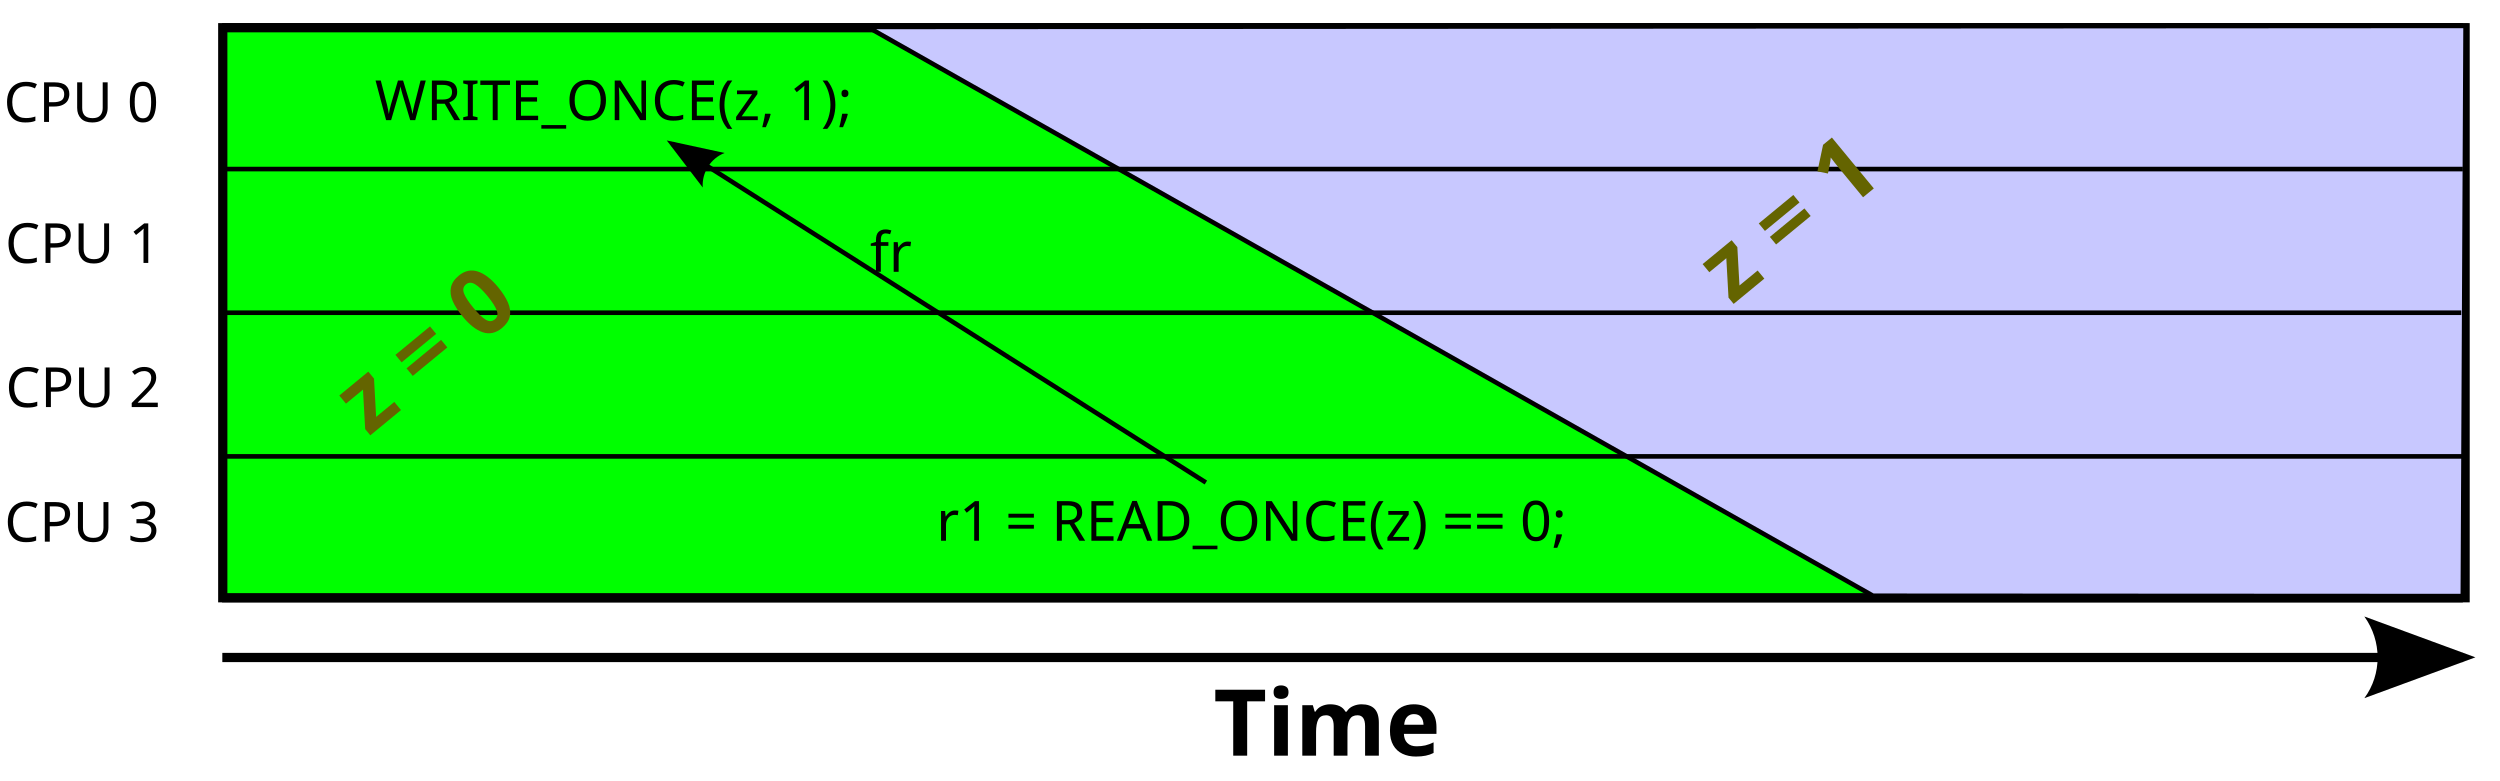
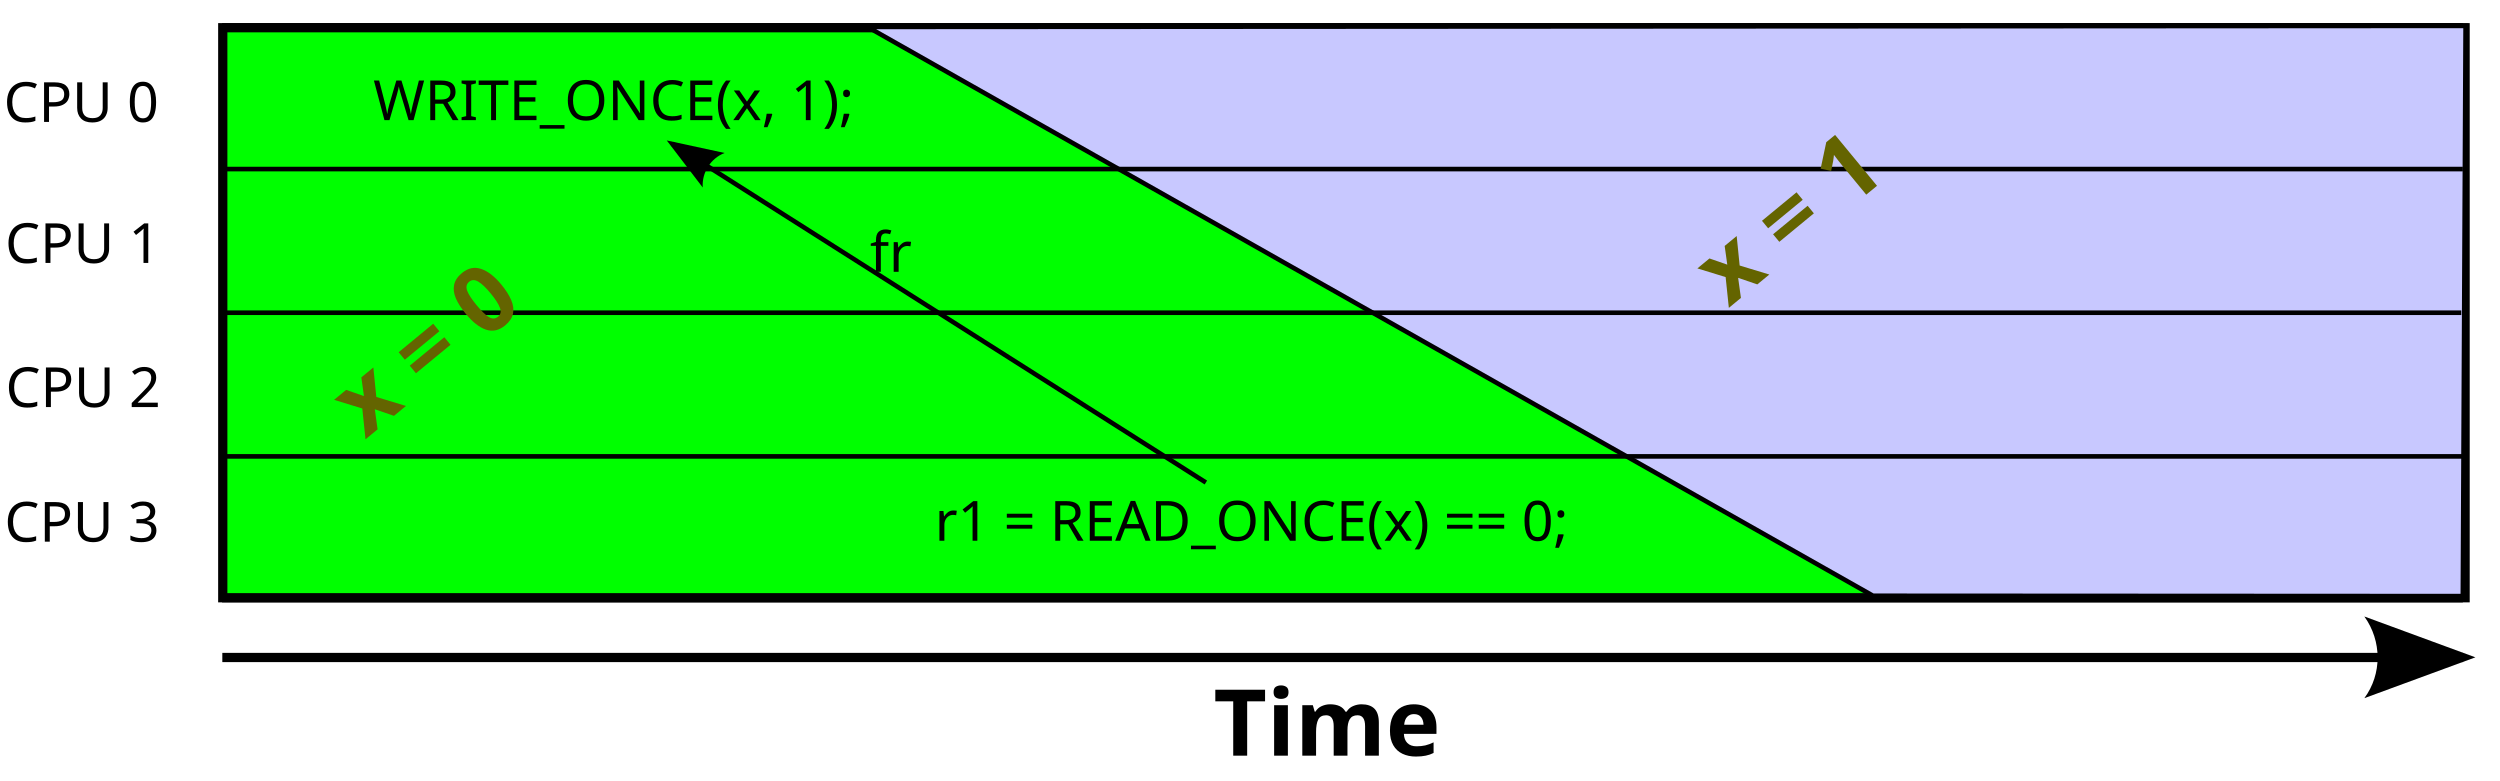
<svg xmlns="http://www.w3.org/2000/svg" width="541.182" height="168.863" viewBox="0 0 433.673 135.506" id="svg2" version="1.1">
  <defs id="defs90">
    <marker orient="auto" refY="0" refX="0" id="Arrow2Lend" style="overflow:visible">
      <path id="path4240" style="fill-rule:evenodd;stroke-width:0.625;stroke-linejoin:round" d="M 8.719,4.034 -2.207,0.016 8.719,-4.002 c -1.745,2.372 -1.735,5.617 -6e-7,8.035 z" transform="matrix(-1.1,0,0,-1.1,-1.1,0)" />
    </marker>
  </defs>
  <rect style="fill:#00ff00;fill-opacity:1;stroke:#000000;stroke-width:1.605;stroke-miterlimit:4;stroke-opacity:1;stroke-dasharray:none;stroke-dashoffset:0" id="rect3077" width="389.517" height="99.021" x="38.394" y="4.815" />
  <text xml:space="preserve" style="font-size:9.63px;font-style:normal;font-weight:normal;text-align:center;line-height:125%;letter-spacing:0px;word-spacing:0px;text-anchor:middle;fill:#000000;fill-opacity:1;stroke:none;font-family:Sans" x="110.06" y="20.87" id="text3901">
-     <tspan id="tspan3903" x="110.06" y="20.87">WRITE_ONCE(z, 1);</tspan>
+     <tspan id="tspan3903" x="110.06" y="20.87">WRITE_ONCE(x, 1);</tspan>
  </text>
  <path style="fill:none;stroke:#000000;stroke-width:0.802px;stroke-linecap:butt;stroke-linejoin:miter;stroke-opacity:1" d="m 38.268,4.414 389.254,0" id="path3925" />
  <path style="fill:#c8c8ff;fill-opacity:1;stroke:#000000;stroke-width:0.802px;stroke-linecap:butt;stroke-linejoin:miter;stroke-opacity:1" d="m 150.382,4.673 174.681,98.822 102.458,0.059 0.478,-99.061 z" id="path4056" />
  <path style="fill:none;stroke:#000000;stroke-width:0.802px;stroke-linecap:butt;stroke-linejoin:miter;stroke-opacity:1" d="m 37.993,54.325 389.254,0" id="path3925-5" />
  <path style="fill:none;stroke:#000000;stroke-width:0.802px;stroke-linecap:butt;stroke-linejoin:miter;stroke-opacity:1" d="m 38.268,29.369 389.254,0" id="path3925-6" />
  <path style="fill:none;stroke:#000000;stroke-width:0.802px;stroke-linecap:butt;stroke-linejoin:miter;stroke-opacity:1" d="m 38.268,79.281 389.254,0" id="path3925-2" />
  <path style="fill:none;stroke:#000000;stroke-width:0.802px;stroke-linecap:butt;stroke-linejoin:miter;stroke-opacity:1" d="m 38.268,104.237 389.254,0" id="path3925-9" />
  <text xml:space="preserve" style="font-size:9.63px;font-style:normal;font-weight:normal;text-align:center;line-height:125%;letter-spacing:0px;word-spacing:0px;text-anchor:middle;fill:#000000;fill-opacity:1;stroke:none;font-family:Sans" x="17.567" y="21.18" id="text3966">
    <tspan id="tspan3968" x="17.567" y="21.18">CPU 0</tspan>
  </text>
  <text xml:space="preserve" style="font-size:9.63px;font-style:normal;font-weight:normal;text-align:center;line-height:125%;letter-spacing:0px;word-spacing:0px;text-anchor:middle;fill:#000000;fill-opacity:1;stroke:none;font-family:Sans" x="17.817" y="45.68" id="text3966-1">
    <tspan id="tspan3968-2" x="17.817" y="45.68">CPU 1</tspan>
  </text>
  <text xml:space="preserve" style="font-size:9.63px;font-style:normal;font-weight:normal;text-align:center;line-height:125%;letter-spacing:0px;word-spacing:0px;text-anchor:middle;fill:#000000;fill-opacity:1;stroke:none;font-family:Sans" x="17.892" y="70.71" id="text3966-1-7">
    <tspan id="tspan3968-2-0" x="17.892" y="70.71">CPU 2</tspan>
  </text>
  <text xml:space="preserve" style="font-size:9.63px;font-style:normal;font-weight:normal;text-align:center;line-height:125%;letter-spacing:0px;word-spacing:0px;text-anchor:middle;fill:#000000;fill-opacity:1;stroke:none;font-family:Sans" x="17.699" y="94.089" id="text3966-1-7-9">
    <tspan id="tspan3968-2-0-3" x="17.699" y="94.089">CPU 3</tspan>
  </text>
  <text xml:space="preserve" style="font-size:9.63px;font-style:normal;font-weight:normal;text-align:center;line-height:125%;letter-spacing:0px;word-spacing:0px;text-anchor:middle;fill:#000000;fill-opacity:1;stroke:none;font-family:Sans" x="220.862" y="93.927" id="text3901-6">
-     <tspan id="tspan3903-0" x="220.862" y="93.927">r1 = READ_ONCE(z) == 0;</tspan>
+     <tspan id="tspan3903-0" x="220.862" y="93.927">r1 = READ_ONCE(x) == 0;</tspan>
  </text>
  <text xml:space="preserve" style="font-size:9.63px;font-style:normal;font-weight:normal;text-align:center;line-height:125%;letter-spacing:0px;word-spacing:0px;text-anchor:middle;fill:#000000;fill-opacity:1;stroke:none;font-family:Sans" x="21.916" y="99.078" id="text4058" transform="matrix(0.7717866,-0.6358816,0.6358816,0.7717866,0,0)">
-     <tspan id="tspan4060" x="21.916" y="99.078" style="font-size:16.049px;font-weight:bold;fill:#646400;fill-opacity:1;-inkscape-font-specification:Sans Bold">z = 0</tspan>
+     <tspan id="tspan4060" x="21.916" y="99.078" style="font-size:16.049px;font-weight:bold;fill:#646400;fill-opacity:1;-inkscape-font-specification:Sans Bold">x = 0</tspan>
  </text>
  <text xml:space="preserve" style="font-size:9.63px;font-style:normal;font-weight:normal;text-align:center;line-height:125%;letter-spacing:0px;word-spacing:0px;text-anchor:middle;fill:#000000;fill-opacity:1;stroke:none;font-family:Sans" x="219.212" y="232.052" id="text4058-6" transform="matrix(0.7717866,-0.6358816,0.6358816,0.7717866,0,0)">
-     <tspan id="tspan4060-2" x="219.212" y="232.052" style="font-size:16.049px;font-weight:bold;fill:#646400;fill-opacity:1;-inkscape-font-specification:Sans Bold">z = 1</tspan>
+     <tspan id="tspan4060-2" x="219.212" y="232.052" style="font-size:16.049px;font-weight:bold;fill:#646400;fill-opacity:1;-inkscape-font-specification:Sans Bold">x = 1</tspan>
  </text>
  <path style="fill:none;stroke:#000000;stroke-width:1.605;stroke-linecap:butt;stroke-linejoin:miter;stroke-miterlimit:4;stroke-opacity:1;stroke-dasharray:none;marker-end:url(#Arrow2Lend)" d="m 38.318,114.213 389.254,0" id="path3925-9-5" />
  <text xml:space="preserve" style="font-size:9.63px;font-style:normal;font-weight:normal;text-align:center;line-height:125%;letter-spacing:0px;word-spacing:0px;text-anchor:middle;fill:#000000;fill-opacity:1;stroke:none;font-family:Sans" x="233.954" y="131.267" id="text4659">
    <tspan id="tspan4661" x="233.954" y="131.267" style="font-size:16.049px;font-weight:bold">Time</tspan>
  </text>
  <path style="fill:none;stroke:#000000;stroke-width:1px;stroke-linecap:butt;stroke-linejoin:miter;stroke-opacity:1;marker-end:url(#Arrow2Lend)" d="M 261.037,104.451 145.466,31.102" id="path3835" transform="matrix(0.8024615,0,0,0.8024615,-0.3022492,0)" />
  <text xml:space="preserve" style="font-size:9.63px;font-style:normal;font-weight:normal;text-align:center;line-height:125%;letter-spacing:0px;word-spacing:0px;text-anchor:middle;fill:#000000;fill-opacity:1;stroke:none;font-family:Sans" x="158.219" y="47.216" id="text4019">
    <tspan id="tspan4021" x="158.219" y="47.216">fr</tspan>
  </text>
</svg>
